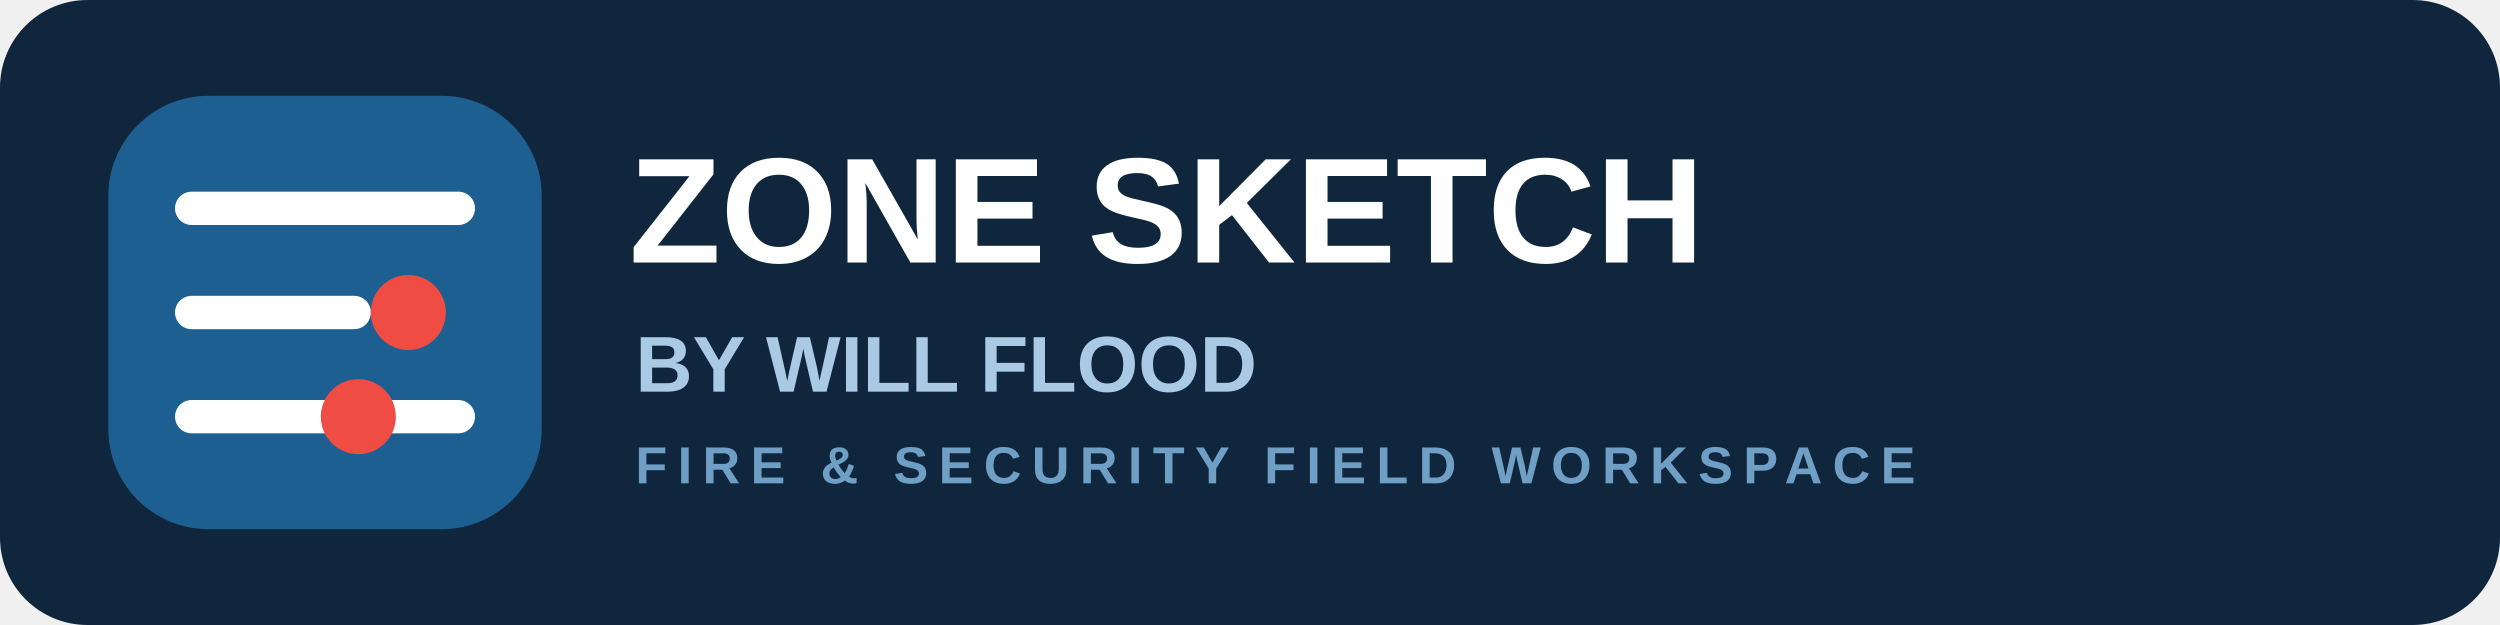
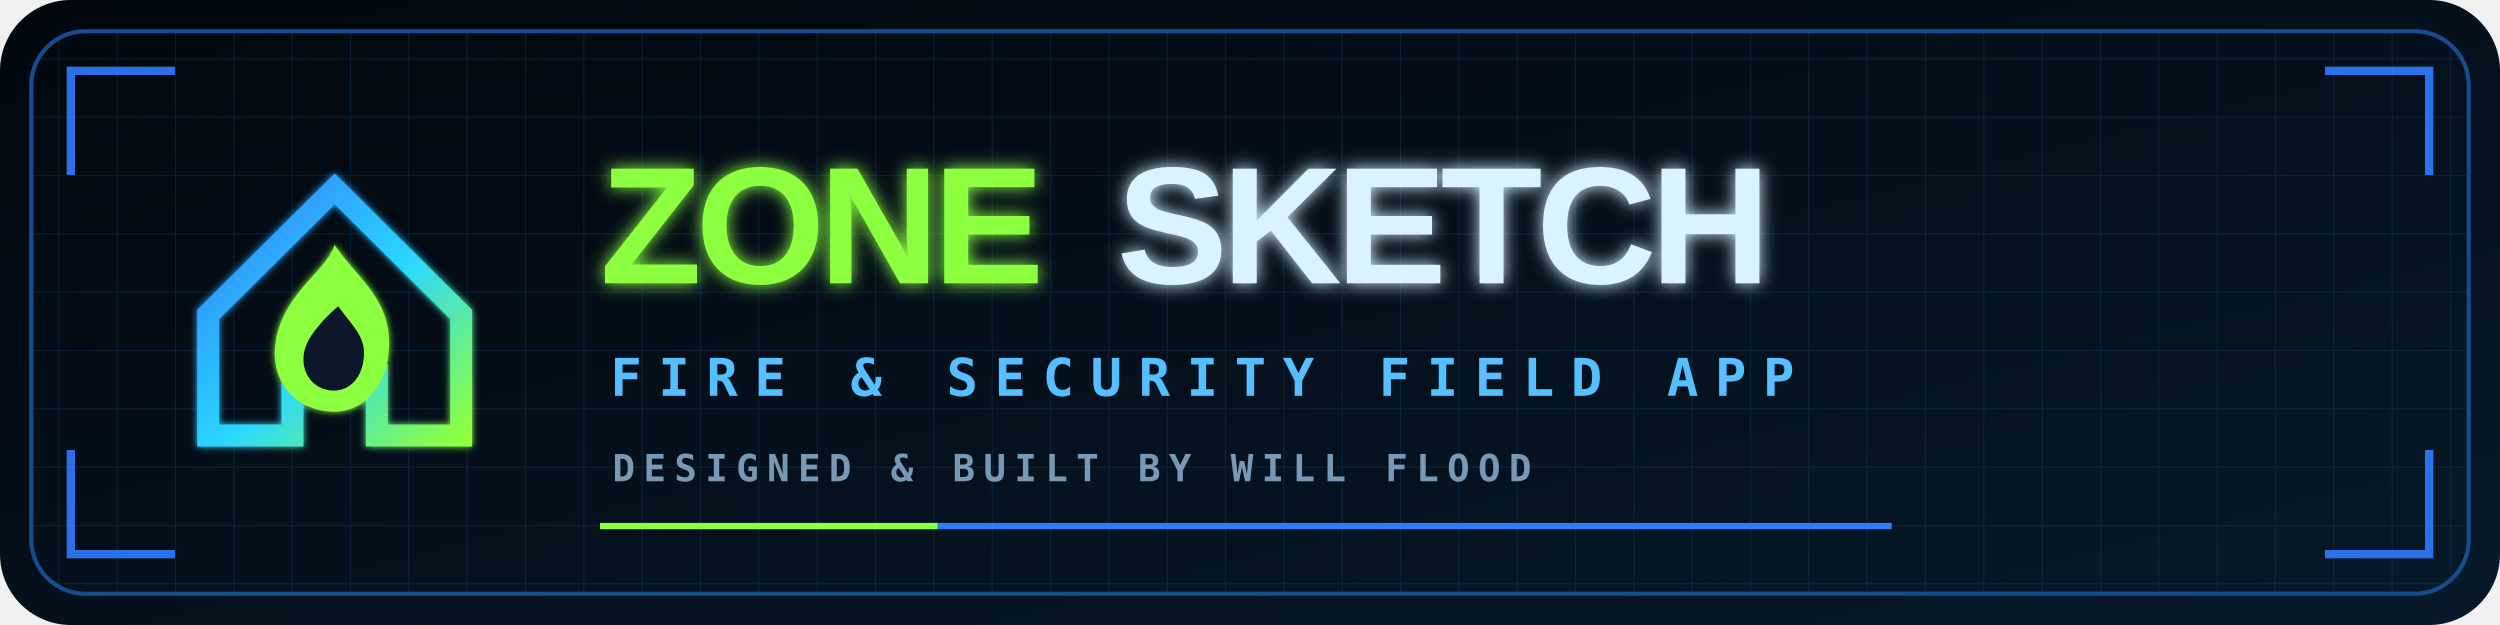
- <svg xmlns="http://www.w3.org/2000/svg" viewBox="0 0 1200 300">
-   <rect width="1200" height="300" rx="42" fill="#10263d" />
-   <g transform="translate(52 46)">
-     <rect width="208" height="208" rx="48" fill="#1d5f91" />
-     <path d="M40 54h128M40 104h78M40 154h128" stroke="#fff" stroke-width="16" stroke-linecap="round" />
-     <circle cx="144" cy="104" r="18" fill="#ef4d43" />
-     <circle cx="120" cy="154" r="18" fill="#ef4d43" />
+ <svg xmlns="http://www.w3.org/2000/svg" viewBox="0 0 1200 300" role="img" aria-labelledby="t d">
+   <defs>
+     <linearGradient id="bg" x1="0" y1="0" x2="1" y2="1">
+       <stop stop-color="#02070e" />
+       <stop offset="1" stop-color="#07192a" />
+     </linearGradient>
+     <linearGradient id="line" x1="0" y1="0" x2="1" y2="1">
+       <stop stop-color="#2f7cff" />
+       <stop offset=".55" stop-color="#2bd8ff" />
+       <stop offset="1" stop-color="#8cff3f" />
+     </linearGradient>
+     <filter id="g" x="-20%" y="-20%" width="140%" height="140%">
+       <feGaussianBlur stdDeviation="4" result="b" />
+       <feMerge>
+         <feMergeNode in="b" />
+         <feMergeNode in="SourceGraphic" />
+       </feMerge>
+     </filter>
+     <pattern id="grid" width="28" height="28" patternUnits="userSpaceOnUse">
+       <path d="M28 0H0V28" fill="none" stroke="#174a7c" stroke-width="1" opacity=".3" />
+     </pattern>
+   </defs>
+   <rect width="1200" height="300" rx="34" fill="url(#bg)" />
+   <rect x="15" y="15" width="1170" height="270" rx="26" fill="url(#grid)" stroke="#164d8f" stroke-width="2" />
+   <path d="M34 84V34h50M1116 34h50v50M34 216v50h50M1116 266h50v-50" fill="none" stroke="#2f7cff" stroke-width="4" opacity=".9" />
+   <g transform="translate(48 37) scale(.44)" filter="url(#g)">
+     <path d="M118 259 256 122l138 137v132h-92v-66h-92v66h-92V259Z" fill="none" stroke="url(#line)" stroke-width="24" />
+     <path d="M256 183c20 31 55 54 59 98 4 47-22 84-59 84-41 0-69-31-65-71 3-31 19-53 42-78 13-14 20-24 23-33Z" fill="#8cff3f" />
+     <path d="M260 250c12 18 29 31 28 53-1 23-14 39-33 39-20 0-34-16-33-36 1-17 11-28 22-41 8-8 12-12 16-15Z" fill="#07192a" />
  </g>
-   <text x="302" y="126" font-family="Arial,Helvetica,sans-serif" font-size="72" font-weight="800" fill="#fff">ZONE SKETCH</text>
-   <text x="305" y="188" font-family="Arial,Helvetica,sans-serif" font-size="38" font-weight="700" fill="#a9c9e4">BY WILL FLOOD</text>
-   <text x="305" y="232" font-family="Arial,Helvetica,sans-serif" font-size="25" font-weight="600" letter-spacing="5" fill="#6f9fc5">FIRE &amp; SECURITY FIELD WORKSPACE</text>
+   <g filter="url(#g)">
+     <text x="288" y="136" font-family="Arial Black,Arial,Helvetica,sans-serif" font-size="80" font-weight="900" letter-spacing="-3" fill="#8cff3f">ZONE</text>
+     <text x="536" y="136" font-family="Arial Black,Arial,Helvetica,sans-serif" font-size="80" font-weight="900" letter-spacing="-3" fill="#d9f3ff">SKETCH</text>
+   </g>
+   <text x="293" y="190" font-family="SFMono-Regular,Consolas,monospace" font-size="25" font-weight="700" letter-spacing="8" fill="#55bfff">FIRE &amp; SECURITY FIELD APP</text>
+   <text x="294" y="231" font-family="SFMono-Regular,Consolas,monospace" font-size="18" font-weight="700" letter-spacing="4" fill="#7899b5">DESIGNED &amp; BUILT BY WILL FLOOD</text>
+   <rect x="288" y="251" width="620" height="3" fill="#2f7cff" />
+   <rect x="288" y="251" width="162" height="3" fill="#8cff3f" />
</svg>
